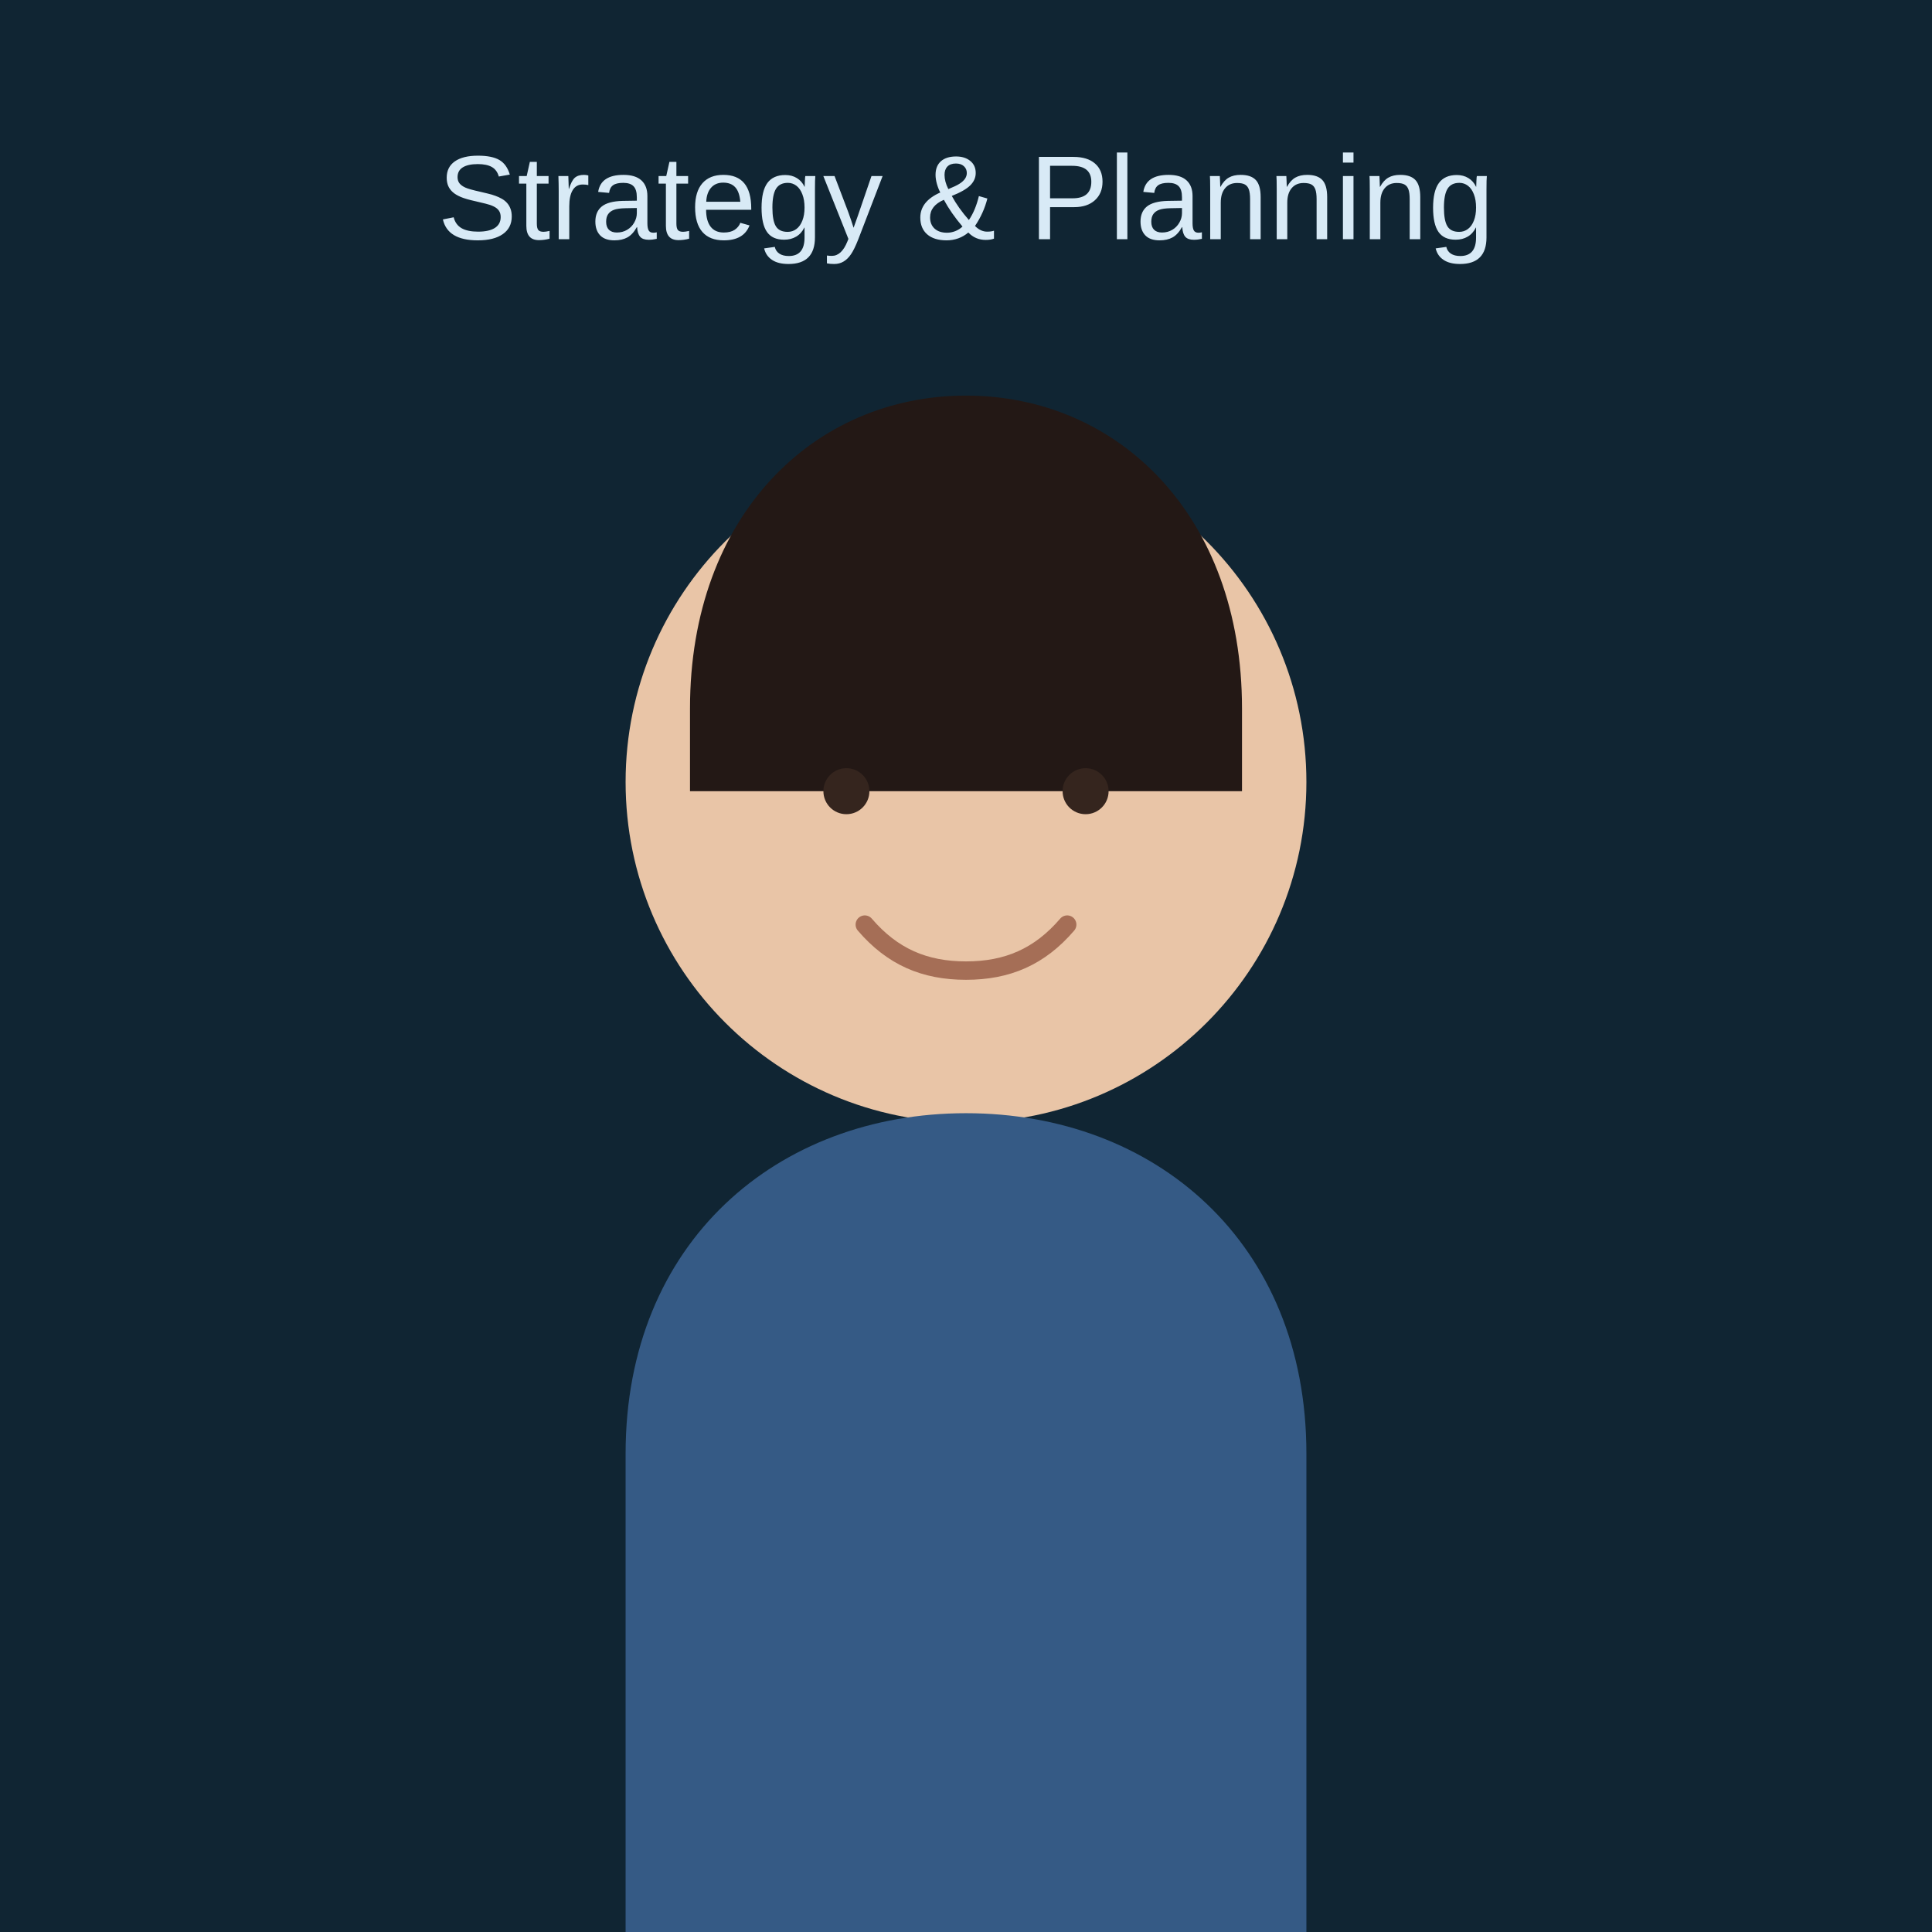
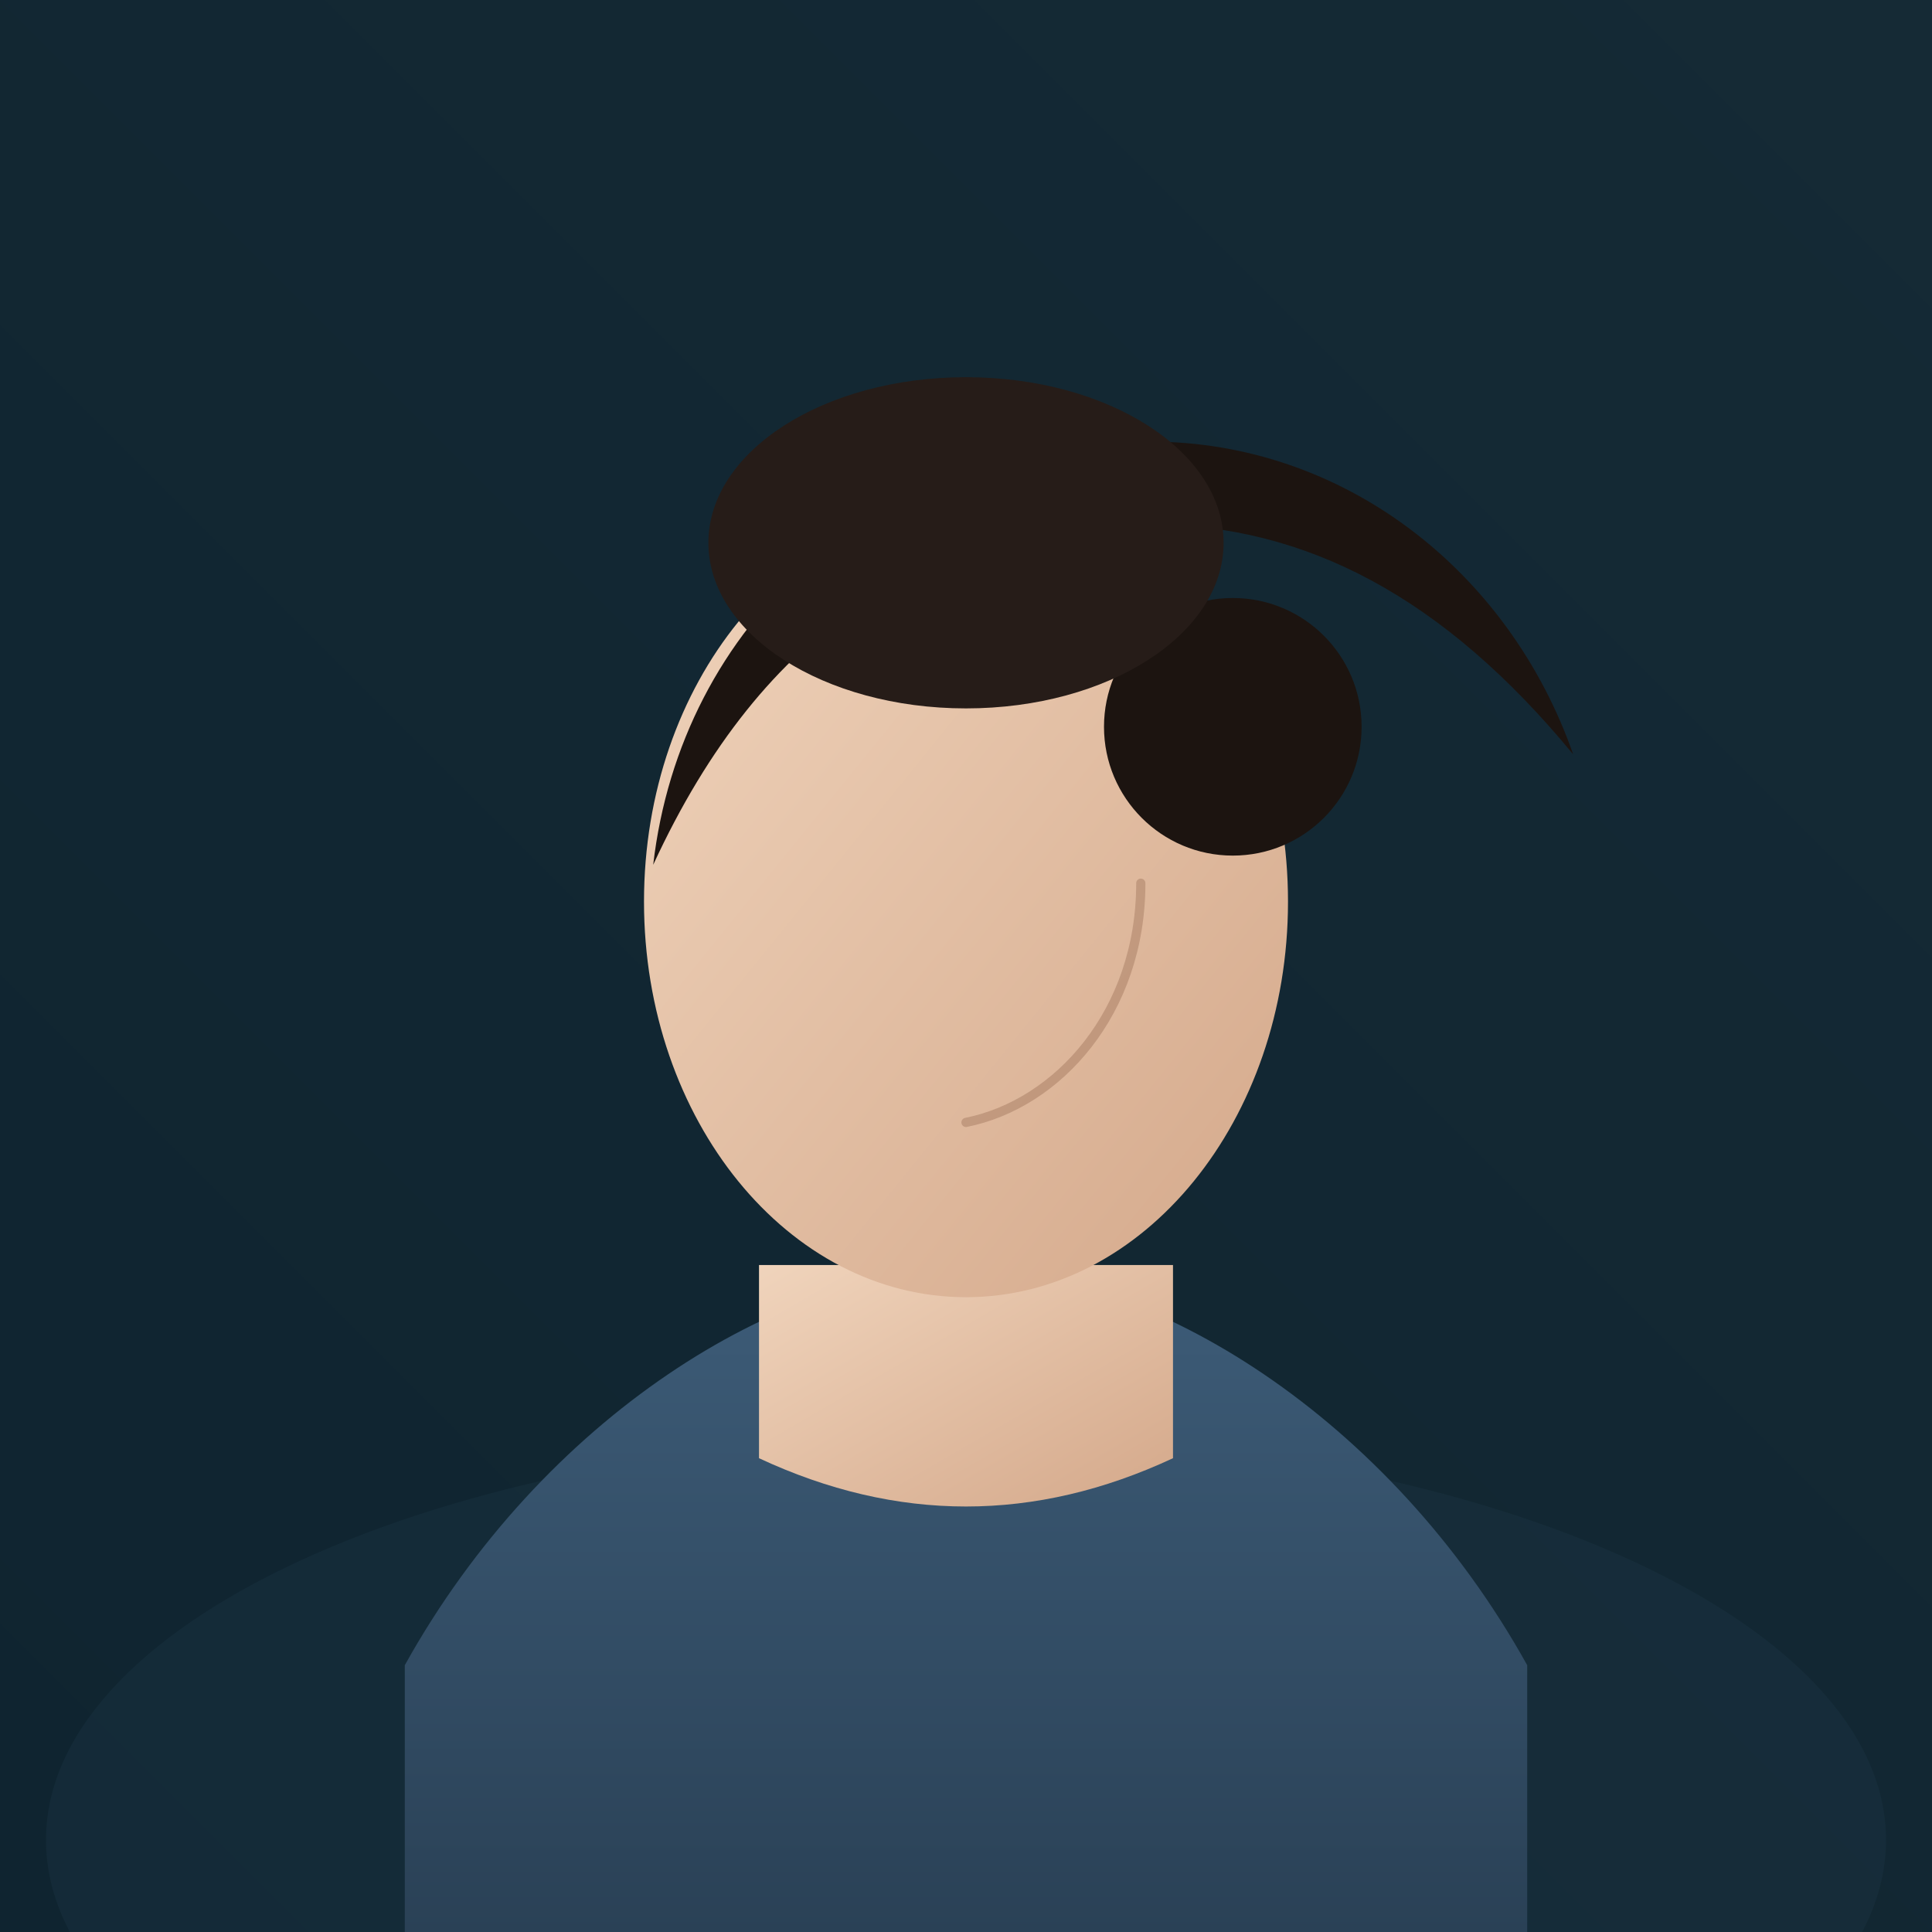
<svg xmlns="http://www.w3.org/2000/svg" width="420" height="420" viewBox="0 0 420 420" fill="none">
-   <rect width="420" height="420" fill="#102533" />
-   <circle cx="210" cy="170" r="74" fill="#E9C5A7" />
-   <path d="M136 316C136 270 169 242 210 242C251 242 284 270 284 316V420H136V316Z" fill="#355A85" />
-   <path d="M150 154C150 112 177 86 210 86C243 86 270 112 270 154V172H150V154Z" fill="#231815" />
-   <rect x="170" y="136" width="80" height="20" rx="10" fill="#231815" />
-   <circle cx="184" cy="172" r="5" fill="#35251E" />
-   <circle cx="236" cy="172" r="5" fill="#35251E" />
-   <path d="M188 201C194 208 201 211 210 211C219 211 226 208 232 201" stroke="#A56E56" stroke-width="4" stroke-linecap="round" />
-   <text x="210" y="52" fill="#D8EAF6" font-family="Arial, sans-serif" font-size="26" text-anchor="middle">Strategy &amp; Planning</text>
+   <defs>
+     <linearGradient id="bgS" x1="0%" y1="100%" x2="100%" y2="0%">
+       <stop offset="0%" stop-color="#0f2430" />
+       <stop offset="100%" stop-color="#152a35" />
+     </linearGradient>
+     <linearGradient id="skinS" x1="0%" y1="0%" x2="100%" y2="100%">
+       <stop offset="0%" stop-color="#f0d4bc" />
+       <stop offset="100%" stop-color="#d4a88a" />
+     </linearGradient>
+     <linearGradient id="blazerS" x1="0%" y1="0%" x2="0%" y2="100%">
+       <stop offset="0%" stop-color="#3d5c78" />
+       <stop offset="100%" stop-color="#2a4156" />
+     </linearGradient>
+   </defs>
+   <rect width="420" height="420" fill="url(#bgS)" />
+   <ellipse cx="210" cy="400" rx="200" ry="88" fill="#1e3a4a" opacity="0.3" />
+   <path d="M88 362c30-54 82-86 122-86s92 32 122 86v58H88V362z" fill="url(#blazerS)" />
+   <path d="M165 275h90v42c-30 14-60 14-90 0v-42z" fill="url(#skinS)" />
+   <ellipse cx="210" cy="196" rx="70" ry="86" fill="url(#skinS)" />
+   <path d="M142 188c6-52 48-92 108-92 42 0 78 28 92 68-28-34-58-50-92-50-48 0-84 22-108 74z" fill="#1c1410" />
+   <circle cx="268" cy="158" r="28" fill="#1c1410" />
+   <ellipse cx="210" cy="118" rx="56" ry="36" fill="#261c18" />
+   <path d="M248 192c0 28-18 48-38 52" stroke="#8b6048" stroke-width="2" stroke-linecap="round" opacity="0.35" />
</svg>
